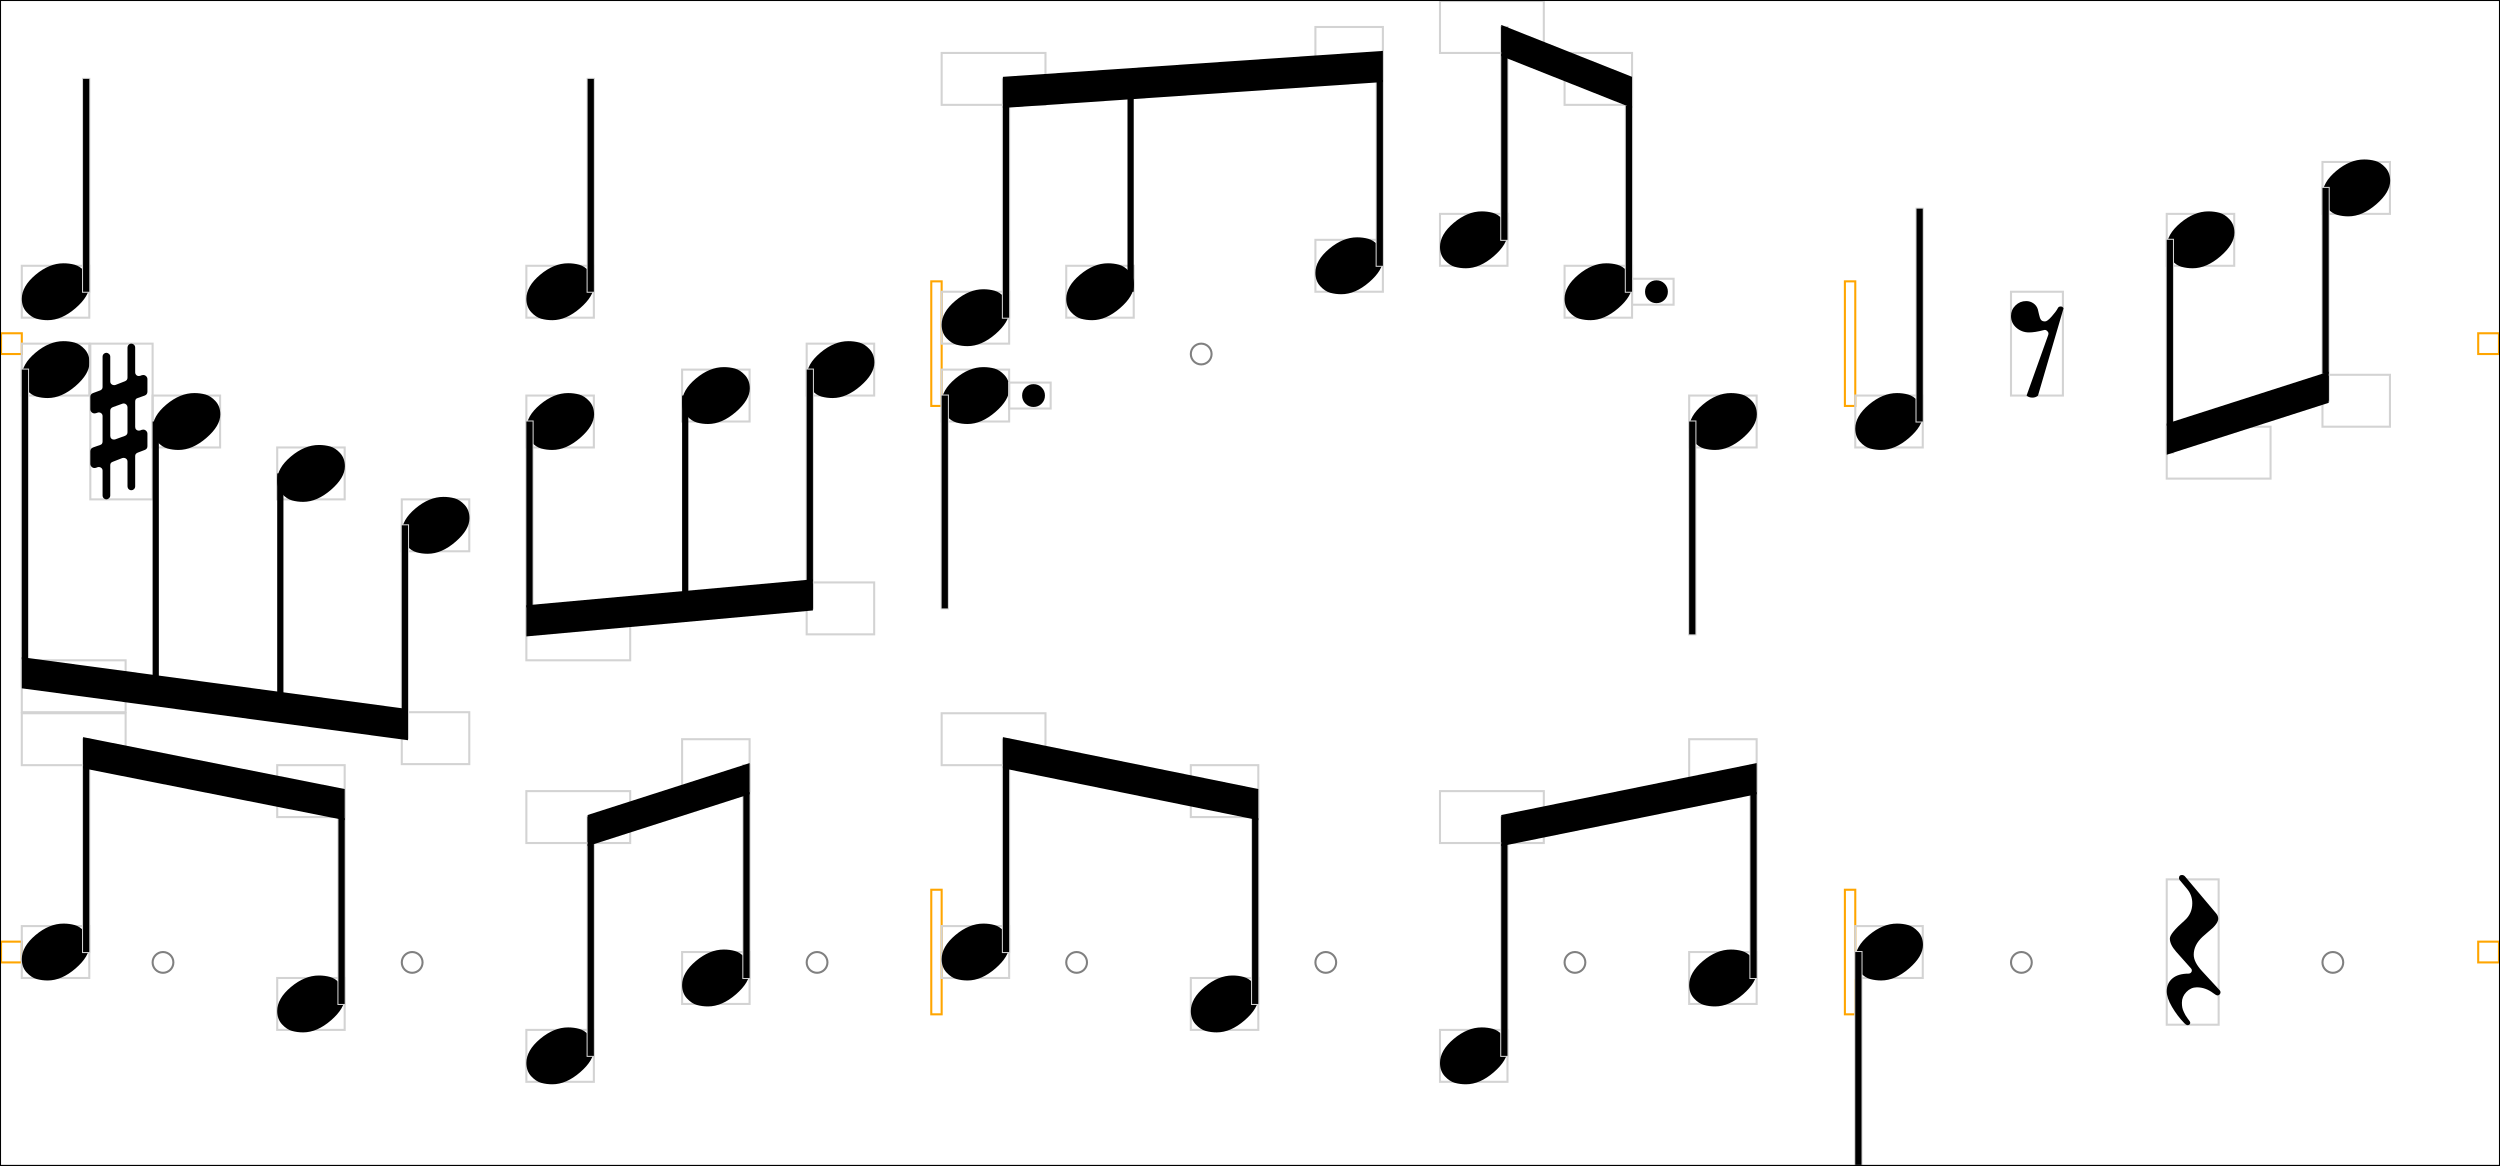
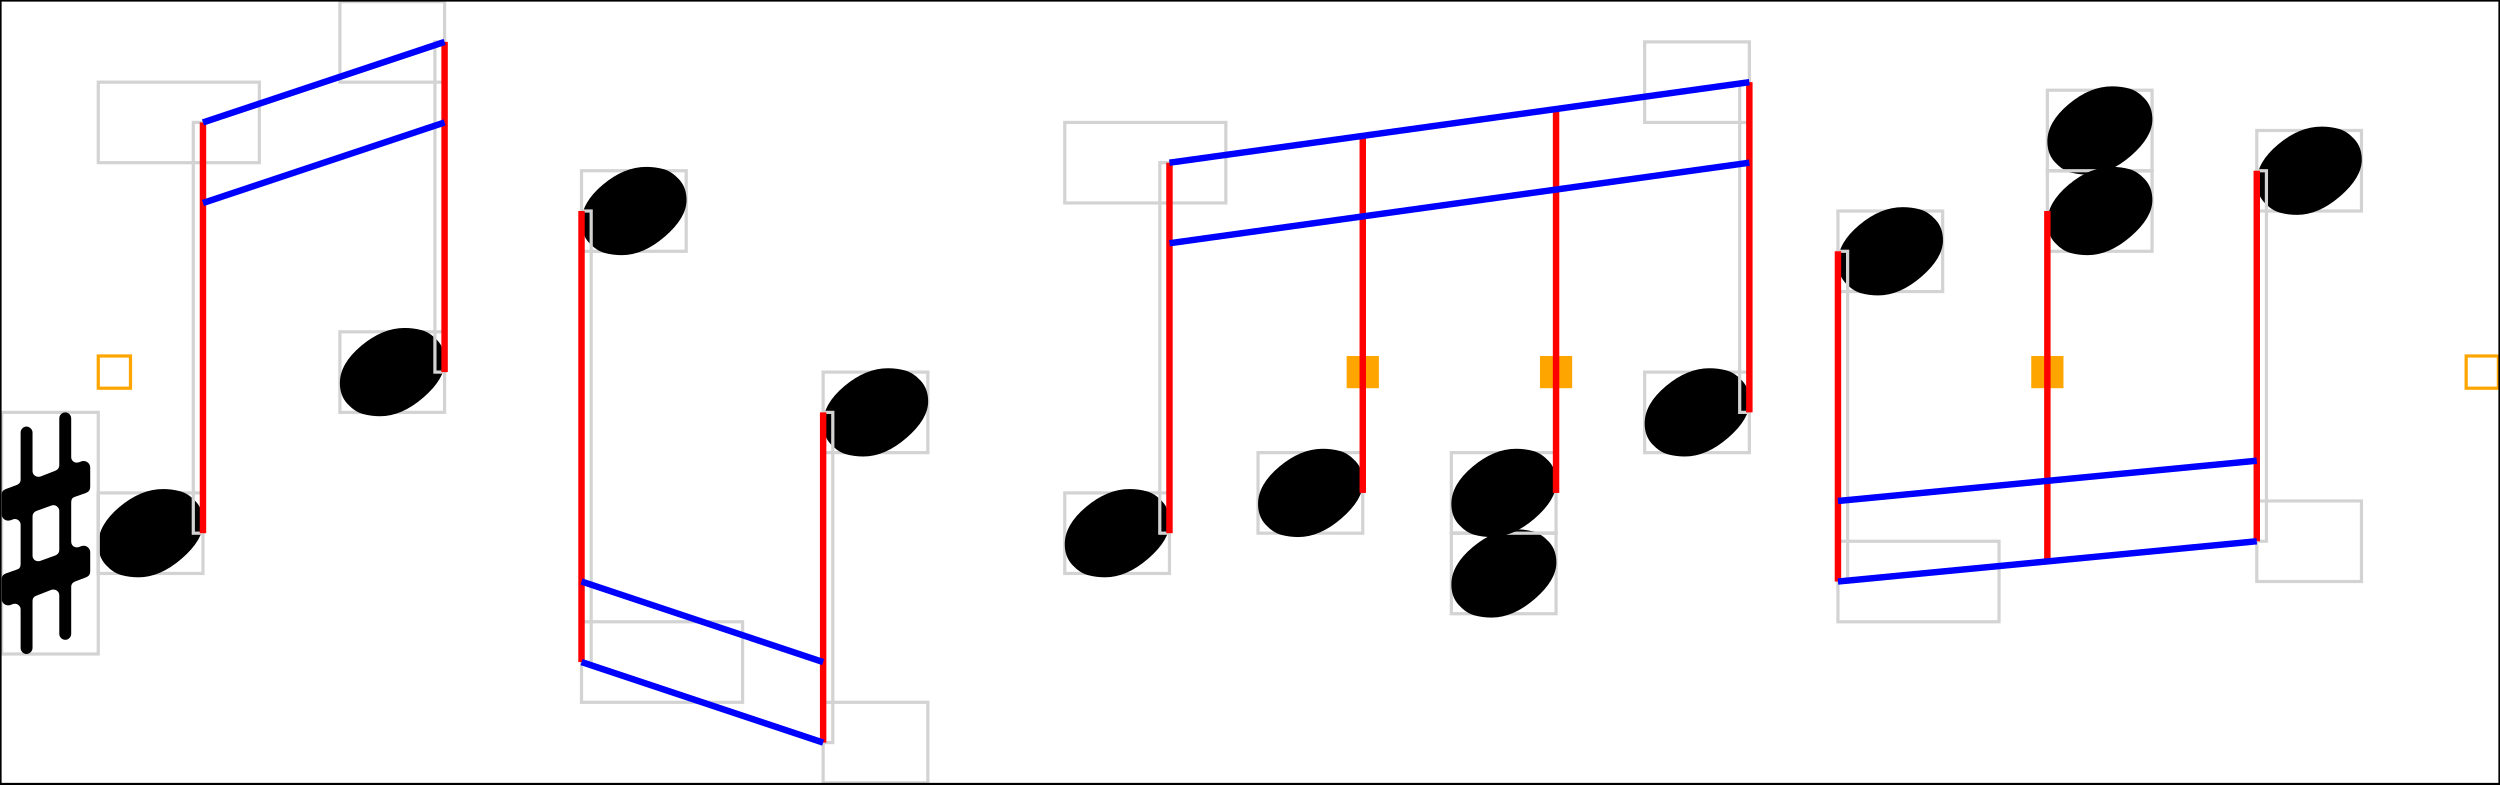
- <svg xmlns="http://www.w3.org/2000/svg" viewBox="0 0 1204 561.5">
-   <rect x="0.5" y="160.5" width="10" height="10" stroke="orange" stroke-width="1" fill="none" />
-   <rect x="0.5" y="453.5" width="10" height="10" stroke="orange" stroke-width="1" fill="none" />
-   <rect x="10.5" y="128" width="32.5" height="25" stroke="lightgray" stroke-width="1" fill="none" />
-   <path d="M 10.5 143.9 Q 10.5 137.9 17.1 132.35 Q 23.7 126.8 30.6 126.8 Q 33.4 126.8 35.95 127.5 Q 38.5 128.2 40.8 130.7 Q 43.1 133.2 43.1 137.1 Q 43.1 142.6 36.4 148.4 Q 29.7 154.2 23 154.2 Q 20.2 154.2 17.65 153.5 Q 15.1 152.8 12.8 150.3 Q 10.5 147.8 10.5 143.9 Z " fill="black" />
-   <rect x="10.5" y="165.5" width="32.5" height="25" stroke="lightgray" stroke-width="1" fill="none" />
-   <path d="M 10.5 181.4 Q 10.5 175.4 17.1 169.85 Q 23.7 164.3 30.6 164.3 Q 33.4 164.3 35.95 165 Q 38.5 165.7 40.8 168.2 Q 43.1 170.7 43.1 174.6 Q 43.1 180.1 36.4 185.9 Q 29.7 191.7 23 191.7 Q 20.2 191.7 17.65 191 Q 15.1 190.3 12.8 187.8 Q 10.5 185.3 10.5 181.4 Z " fill="black" />
-   <rect x="40" y="38" width="3" height="102.5" stroke="lightgray" stroke-width="1" fill="none" />
-   <rect x="40" y="38" width="3" height="102.5" fill="black" />
-   <rect x="10.5" y="178" width="3" height="152.5" stroke="lightgray" stroke-width="1" fill="none" />
-   <rect x="10.5" y="178" width="3" height="152.5" fill="black" />
-   <rect x="10.5" y="318" width="50" height="25" stroke="lightgray" stroke-width="1" fill="none" />
-   <rect x="10.5" y="446" width="32.5" height="25" stroke="lightgray" stroke-width="1" fill="none" />
-   <path d="M 10.5 461.9 Q 10.5 455.9 17.1 450.35 Q 23.7 444.8 30.6 444.8 Q 33.4 444.8 35.95 445.5 Q 38.5 446.2 40.8 448.7 Q 43.1 451.2 43.1 455.1 Q 43.1 460.6 36.4 466.4 Q 29.7 472.2 23 472.2 Q 20.2 472.2 17.65 471.5 Q 15.1 470.8 12.8 468.3 Q 10.5 465.8 10.5 461.9 Z " fill="black" />
-   <rect x="40" y="356" width="3" height="102.5" stroke="lightgray" stroke-width="1" fill="none" />
-   <rect x="40" y="356" width="3" height="102.5" fill="black" />
-   <rect x="10.5" y="343.5" width="50" height="25" stroke="lightgray" stroke-width="1" fill="none" />
-   <rect x="73.5" y="190.5" width="32.5" height="25" stroke="lightgray" stroke-width="1" fill="none" />
-   <path d="M 73.5 206.4 Q 73.5 200.4 80.1 194.85 Q 86.7 189.3 93.6 189.3 Q 96.4 189.3 98.95 190 Q 101.5 190.7 103.8 193.2 Q 106.1 195.7 106.1 199.6 Q 106.1 205.1 99.4 210.9 Q 92.7 216.7 86 216.7 Q 83.2 216.7 80.65 216 Q 78.1 215.3 75.8 212.8 Q 73.5 210.3 73.5 206.4 Z " fill="black" />
-   <rect x="43.5" y="165.5" width="30" height="75" stroke="lightgray" stroke-width="1" fill="none" />
-   <path d="M 65.1 193.4 L 65.1 205.6 Q 65.1 206.4 65.6 206.9 Q 66.1 207.4 66.9 207.4 Q 67.2 207.4 67.5 207.3 L 68.3 207 Q 68.6 206.9 69 206.9 Q 69.8 206.9 70.4 207.5 Q 71 208.1 71 208.9 L 71 214.9 Q 71 216.2 69.7 216.7 L 66.3 218 Q 65.1 218.5 65.1 219.6 L 65.1 234.2 Q 65.1 235 64.55 235.55 Q 64 236.1 63.3 236.1 Q 62.5 236.1 61.95 235.55 Q 61.4 235 61.4 234.2 L 61.4 222.3 Q 61.4 221.5 60.85 221 Q 60.3 220.5 59.6 220.5 Q 59.2 220.5 58.9 220.6 L 54.3 222.4 Q 53.1 222.8 53.1 224 L 53.1 238.6 Q 53.1 239.4 52.5 239.95 Q 51.9 240.5 51.2 240.5 Q 50.5 240.5 49.95 239.95 Q 49.4 239.4 49.4 238.6 L 49.4 226.7 Q 49.4 225.9 48.85 225.4 Q 48.3 224.9 47.6 224.9 Q 47.3 224.9 47 225 L 46.2 225.3 Q 46 225.4 45.5 225.4 Q 44.7 225.4 44.1 224.8 Q 43.5 224.2 43.5 223.4 L 43.5 217.4 Q 43.5 216 44.8 215.5 L 48.2 214.3 Q 49.4 214 49.4 212.6 L 49.4 200.4 Q 49.4 199.6 48.85 199.1 Q 48.3 198.6 47.6 198.6 Q 47.3 198.6 47.1 198.7 L 46.2 199 Q 46 199.1 45.5 199.1 Q 44.7 199.1 44.1 198.5 Q 43.5 197.9 43.5 197.1 L 43.5 191.1 Q 43.5 189.8 44.8 189.3 L 48.3 188 Q 49.4 187.5 49.4 186.4 L 49.4 171.8 Q 49.4 171 49.95 170.45 Q 50.5 169.9 51.2 169.9 Q 51.9 169.9 52.5 170.45 Q 53.1 171 53.1 171.8 L 53.1 183.7 Q 53.1 184.5 53.65 185 Q 54.2 185.5 55 185.5 Q 55.3 185.5 55.6 185.4 L 60.2 183.6 Q 61.4 183.1 61.4 181.9 L 61.4 167.4 Q 61.4 166.6 61.95 166.05 Q 62.5 165.5 63.3 165.5 Q 64 165.5 64.55 166.05 Q 65.1 166.6 65.1 167.4 L 65.1 179.4 Q 65.1 180.1 65.6 180.6 Q 66.1 181.1 66.8 181.1 Q 67.1 181.1 67.5 181 L 68.3 180.7 Q 68.5 180.6 69 180.6 Q 69.8 180.6 70.4 181.2 Q 71 181.8 71 182.6 L 71 188.6 Q 71 190 69.7 190.5 L 66.3 191.7 Q 65.1 192 65.1 193.4 Z M 61.4 208.2 L 61.4 196.1 Q 61.4 195.4 60.85 194.85 Q 60.3 194.3 59.6 194.3 Q 59.3 194.3 59 194.4 L 54.3 196.1 Q 53.1 196.6 53.1 197.8 L 53.1 209.9 Q 53.1 210.7 53.6 211.2 Q 54.1 211.7 54.9 211.7 Q 55.2 211.7 55.5 211.6 L 60.2 209.9 Q 61.4 209.4 61.4 208.2 Z " fill="black" />
-   <ellipse cx="78.5" cy="463.5" rx="5" ry="5" stroke="gray" stroke-width="1" fill="none" />
-   <rect x="133.5" y="215.5" width="32.5" height="25" stroke="lightgray" stroke-width="1" fill="none" />
-   <path d="M 133.5 231.4 Q 133.5 225.4 140.1 219.85 Q 146.7 214.3 153.6 214.3 Q 156.4 214.3 158.95 215 Q 161.5 215.7 163.8 218.2 Q 166.1 220.7 166.1 224.6 Q 166.1 230.1 159.4 235.9 Q 152.7 241.7 146 241.7 Q 143.2 241.7 140.65 241 Q 138.1 240.3 135.8 237.8 Q 133.5 235.3 133.5 231.4 Z " fill="black" />
-   <rect x="133.5" y="471" width="32.5" height="25" stroke="lightgray" stroke-width="1" fill="none" />
-   <path d="M 133.5 486.9 Q 133.5 480.9 140.1 475.35 Q 146.7 469.8 153.6 469.8 Q 156.4 469.8 158.95 470.5 Q 161.5 471.2 163.8 473.7 Q 166.1 476.2 166.1 480.1 Q 166.1 485.6 159.4 491.4 Q 152.7 497.2 146 497.2 Q 143.2 497.2 140.65 496.5 Q 138.1 495.8 135.8 493.3 Q 133.5 490.8 133.5 486.9 Z " fill="black" />
-   <rect x="163" y="381" width="3" height="102.5" stroke="lightgray" stroke-width="1" fill="none" />
-   <rect x="163" y="381" width="3" height="102.5" fill="black" />
-   <rect x="133.5" y="368.5" width="32.5" height="25" stroke="lightgray" stroke-width="1" fill="none" />
-   <rect x="193.5" y="240.5" width="32.5" height="25" stroke="lightgray" stroke-width="1" fill="none" />
-   <path d="M 193.5 256.4 Q 193.5 250.4 200.1 244.85 Q 206.7 239.3 213.6 239.3 Q 216.4 239.3 218.95 240 Q 221.5 240.7 223.8 243.2 Q 226.1 245.7 226.1 249.6 Q 226.1 255.1 219.4 260.9 Q 212.7 266.7 206 266.7 Q 203.2 266.7 200.65 266 Q 198.1 265.3 195.8 262.8 Q 193.5 260.3 193.5 256.4 Z " fill="black" />
-   <rect x="193.5" y="253" width="3" height="102.5" stroke="lightgray" stroke-width="1" fill="none" />
-   <rect x="193.5" y="253" width="3" height="102.5" fill="black" />
-   <rect x="193.5" y="343" width="32.5" height="25" stroke="lightgray" stroke-width="1" fill="none" />
-   <ellipse cx="198.5" cy="463.5" rx="5" ry="5" stroke="gray" stroke-width="1" fill="none" />
-   <rect x="253.5" y="128" width="32.5" height="25" stroke="lightgray" stroke-width="1" fill="none" />
-   <path d="M 253.5 143.9 Q 253.5 137.9 260.1 132.35 Q 266.7 126.8 273.6 126.8 Q 276.4 126.8 278.95 127.5 Q 281.5 128.2 283.8 130.7 Q 286.1 133.2 286.1 137.1 Q 286.1 142.6 279.4 148.4 Q 272.7 154.2 266 154.2 Q 263.2 154.2 260.65 153.5 Q 258.1 152.8 255.8 150.3 Q 253.5 147.8 253.5 143.9 Z " fill="black" />
-   <rect x="253.5" y="190.5" width="32.5" height="25" stroke="lightgray" stroke-width="1" fill="none" />
-   <path d="M 253.5 206.4 Q 253.5 200.4 260.1 194.85 Q 266.7 189.3 273.6 189.3 Q 276.4 189.3 278.95 190 Q 281.5 190.7 283.8 193.2 Q 286.1 195.7 286.1 199.6 Q 286.1 205.1 279.4 210.9 Q 272.7 216.7 266 216.7 Q 263.2 216.7 260.65 216 Q 258.1 215.3 255.8 212.8 Q 253.5 210.3 253.5 206.4 Z " fill="black" />
-   <rect x="283" y="38" width="3" height="102.5" stroke="lightgray" stroke-width="1" fill="none" />
-   <rect x="283" y="38" width="3" height="102.5" fill="black" />
-   <rect x="253.5" y="203" width="3" height="102.5" stroke="lightgray" stroke-width="1" fill="none" />
-   <rect x="253.5" y="203" width="3" height="102.5" fill="black" />
-   <rect x="253.5" y="293" width="50" height="25" stroke="lightgray" stroke-width="1" fill="none" />
-   <rect x="253.5" y="496" width="32.5" height="25" stroke="lightgray" stroke-width="1" fill="none" />
-   <path d="M 253.5 511.9 Q 253.5 505.9 260.1 500.35 Q 266.7 494.8 273.6 494.8 Q 276.4 494.8 278.95 495.5 Q 281.5 496.2 283.8 498.7 Q 286.1 501.2 286.1 505.1 Q 286.1 510.6 279.4 516.4 Q 272.7 522.2 266 522.2 Q 263.2 522.2 260.65 521.5 Q 258.1 520.8 255.8 518.3 Q 253.5 515.8 253.5 511.9 Z " fill="black" />
-   <rect x="283" y="393.5" width="3" height="115" stroke="lightgray" stroke-width="1" fill="none" />
-   <rect x="283" y="393.5" width="3" height="115" fill="black" />
-   <rect x="253.5" y="381" width="50" height="25" stroke="lightgray" stroke-width="1" fill="none" />
-   <rect x="328.5" y="178" width="32.5" height="25" stroke="lightgray" stroke-width="1" fill="none" />
-   <path d="M 328.5 193.9 Q 328.5 187.9 335.1 182.35 Q 341.7 176.8 348.6 176.8 Q 351.4 176.8 353.95 177.5 Q 356.5 178.2 358.8 180.7 Q 361.1 183.2 361.1 187.1 Q 361.1 192.6 354.4 198.4 Q 347.7 204.2 341 204.2 Q 338.2 204.2 335.65 203.5 Q 333.1 202.8 330.8 200.3 Q 328.5 197.8 328.5 193.9 Z " fill="black" />
-   <rect x="328.5" y="458.5" width="32.5" height="25" stroke="lightgray" stroke-width="1" fill="none" />
-   <path d="M 328.5 474.4 Q 328.5 468.4 335.1 462.85 Q 341.7 457.3 348.6 457.3 Q 351.4 457.3 353.95 458 Q 356.5 458.7 358.8 461.2 Q 361.1 463.7 361.1 467.6 Q 361.1 473.1 354.4 478.9 Q 347.7 484.7 341 484.7 Q 338.2 484.7 335.65 484 Q 333.1 483.3 330.8 480.8 Q 328.5 478.3 328.5 474.4 Z " fill="black" />
-   <rect x="358" y="368.5" width="3" height="102.5" stroke="lightgray" stroke-width="1" fill="none" />
-   <rect x="358" y="368.5" width="3" height="102.5" fill="black" />
-   <rect x="328.5" y="356" width="32.5" height="25" stroke="lightgray" stroke-width="1" fill="none" />
-   <rect x="388.5" y="165.5" width="32.5" height="25" stroke="lightgray" stroke-width="1" fill="none" />
-   <path d="M 388.5 181.4 Q 388.5 175.4 395.1 169.85 Q 401.7 164.3 408.6 164.3 Q 411.4 164.3 413.95 165 Q 416.5 165.7 418.8 168.2 Q 421.1 170.7 421.1 174.6 Q 421.1 180.1 414.4 185.9 Q 407.7 191.7 401 191.7 Q 398.2 191.7 395.65 191 Q 393.1 190.3 390.8 187.8 Q 388.5 185.3 388.5 181.4 Z " fill="black" />
-   <rect x="388.5" y="178" width="3" height="115" stroke="lightgray" stroke-width="1" fill="none" />
-   <rect x="388.5" y="178" width="3" height="115" fill="black" />
-   <rect x="388.5" y="280.5" width="32.5" height="25" stroke="lightgray" stroke-width="1" fill="none" />
-   <ellipse cx="393.5" cy="463.5" rx="5" ry="5" stroke="gray" stroke-width="1" fill="none" />
-   <rect x="448.5" y="135.5" width="5" height="60" stroke="orange" stroke-width="1" fill="none" />
-   <rect x="448.5" y="428.5" width="5" height="60" stroke="orange" stroke-width="1" fill="none" />
-   <rect x="453.5" y="140.5" width="32.5" height="25" stroke="lightgray" stroke-width="1" fill="none" />
-   <path d="M 453.5 156.4 Q 453.5 150.4 460.1 144.85 Q 466.7 139.3 473.6 139.3 Q 476.4 139.3 478.95 140 Q 481.5 140.7 483.8 143.2 Q 486.1 145.7 486.1 149.6 Q 486.1 155.1 479.4 160.9 Q 472.7 166.7 466 166.7 Q 463.2 166.7 460.65 166 Q 458.1 165.3 455.8 162.8 Q 453.5 160.3 453.5 156.4 Z " fill="black" />
-   <rect x="453.5" y="178" width="32.5" height="25" stroke="lightgray" stroke-width="1" fill="none" />
-   <path d="M 453.5 193.9 Q 453.5 187.9 460.1 182.35 Q 466.7 176.8 473.6 176.8 Q 476.4 176.8 478.95 177.5 Q 481.5 178.2 483.8 180.7 Q 486.1 183.2 486.1 187.1 Q 486.1 192.6 479.4 198.4 Q 472.7 204.2 466 204.2 Q 463.2 204.2 460.65 203.5 Q 458.1 202.8 455.8 200.3 Q 453.5 197.8 453.5 193.9 Z " fill="black" />
-   <rect x="486" y="184.25" width="20" height="12.5" stroke="lightgray" stroke-width="1" fill="none" />
-   <path d="M 492.25 190.5 Q 492.25 188.2 493.85 186.6 Q 495.45 185 497.75 185 Q 500.05 185 501.65 186.6 Q 503.25 188.2 503.25 190.5 Q 503.25 192.8 501.65 194.4 Q 500.05 196 497.75 196 Q 495.45 196 493.85 194.4 Q 492.25 192.8 492.25 190.5 Z " fill="black" />
-   <rect x="483" y="38" width="3" height="115" stroke="lightgray" stroke-width="1" fill="none" />
-   <rect x="483" y="38" width="3" height="115" fill="black" />
-   <rect x="453.5" y="25.5" width="50" height="25" stroke="lightgray" stroke-width="1" fill="none" />
-   <rect x="453.5" y="190.5" width="3" height="102.5" stroke="lightgray" stroke-width="1" fill="none" />
-   <rect x="453.5" y="190.5" width="3" height="102.5" fill="black" />
-   <rect x="453.5" y="446" width="32.5" height="25" stroke="lightgray" stroke-width="1" fill="none" />
-   <path d="M 453.5 461.9 Q 453.5 455.9 460.1 450.35 Q 466.7 444.8 473.6 444.8 Q 476.4 444.8 478.95 445.5 Q 481.5 446.2 483.8 448.7 Q 486.1 451.2 486.1 455.1 Q 486.1 460.6 479.4 466.4 Q 472.7 472.2 466 472.2 Q 463.2 472.2 460.65 471.5 Q 458.1 470.8 455.8 468.3 Q 453.5 465.8 453.5 461.9 Z " fill="black" />
-   <rect x="483" y="356" width="3" height="102.5" stroke="lightgray" stroke-width="1" fill="none" />
-   <rect x="483" y="356" width="3" height="102.5" fill="black" />
-   <rect x="453.5" y="343.5" width="50" height="25" stroke="lightgray" stroke-width="1" fill="none" />
-   <rect x="513.5" y="128" width="32.5" height="25" stroke="lightgray" stroke-width="1" fill="none" />
-   <path d="M 513.5 143.9 Q 513.5 137.9 520.1 132.35 Q 526.7 126.8 533.6 126.8 Q 536.4 126.8 538.95 127.5 Q 541.5 128.2 543.8 130.7 Q 546.1 133.2 546.1 137.1 Q 546.1 142.6 539.4 148.4 Q 532.7 154.2 526 154.2 Q 523.2 154.2 520.65 153.5 Q 518.1 152.8 515.8 150.3 Q 513.5 147.8 513.5 143.9 Z " fill="black" />
-   <ellipse cx="518.5" cy="463.5" rx="5" ry="5" stroke="gray" stroke-width="1" fill="none" />
-   <ellipse cx="578.5" cy="170.5" rx="5" ry="5" stroke="gray" stroke-width="1" fill="none" />
-   <rect x="573.5" y="471" width="32.5" height="25" stroke="lightgray" stroke-width="1" fill="none" />
-   <path d="M 573.5 486.9 Q 573.5 480.9 580.1 475.35 Q 586.7 469.8 593.6 469.8 Q 596.4 469.8 598.95 470.5 Q 601.5 471.2 603.8 473.7 Q 606.1 476.2 606.1 480.1 Q 606.1 485.6 599.4 491.4 Q 592.7 497.2 586 497.2 Q 583.2 497.2 580.65 496.5 Q 578.1 495.8 575.8 493.3 Q 573.5 490.8 573.5 486.9 Z " fill="black" />
-   <rect x="603" y="381" width="3" height="102.5" stroke="lightgray" stroke-width="1" fill="none" />
-   <rect x="603" y="381" width="3" height="102.5" fill="black" />
-   <rect x="573.5" y="368.5" width="32.5" height="25" stroke="lightgray" stroke-width="1" fill="none" />
-   <rect x="633.5" y="115.5" width="32.5" height="25" stroke="lightgray" stroke-width="1" fill="none" />
-   <path d="M 633.5 131.4 Q 633.5 125.4 640.1 119.85 Q 646.7 114.3 653.6 114.3 Q 656.4 114.3 658.95 115 Q 661.5 115.7 663.8 118.2 Q 666.1 120.7 666.1 124.6 Q 666.1 130.1 659.4 135.9 Q 652.7 141.7 646 141.7 Q 643.2 141.7 640.65 141 Q 638.1 140.3 635.8 137.8 Q 633.5 135.3 633.5 131.4 Z " fill="black" />
-   <rect x="663" y="25.5" width="3" height="102.5" stroke="lightgray" stroke-width="1" fill="none" />
-   <rect x="663" y="25.5" width="3" height="102.5" fill="black" />
-   <rect x="633.5" y="13" width="32.5" height="25" stroke="lightgray" stroke-width="1" fill="none" />
-   <ellipse cx="638.5" cy="463.5" rx="5" ry="5" stroke="gray" stroke-width="1" fill="none" />
-   <rect x="693.5" y="103" width="32.5" height="25" stroke="lightgray" stroke-width="1" fill="none" />
-   <path d="M 693.5 118.9 Q 693.5 112.9 700.1 107.35 Q 706.7 101.8 713.6 101.8 Q 716.4 101.8 718.95 102.5 Q 721.5 103.2 723.8 105.7 Q 726.1 108.2 726.1 112.1 Q 726.1 117.6 719.4 123.4 Q 712.7 129.2 706 129.2 Q 703.2 129.2 700.65 128.5 Q 698.1 127.8 695.8 125.3 Q 693.5 122.8 693.5 118.9 Z " fill="black" />
-   <rect x="723" y="13" width="3" height="102.5" stroke="lightgray" stroke-width="1" fill="none" />
-   <rect x="723" y="13" width="3" height="102.5" fill="black" />
-   <rect x="693.5" y="0.5" width="50" height="25" stroke="lightgray" stroke-width="1" fill="none" />
-   <rect x="693.5" y="496" width="32.5" height="25" stroke="lightgray" stroke-width="1" fill="none" />
-   <path d="M 693.5 511.9 Q 693.5 505.9 700.1 500.35 Q 706.7 494.8 713.6 494.8 Q 716.4 494.8 718.95 495.5 Q 721.5 496.2 723.8 498.7 Q 726.1 501.2 726.1 505.1 Q 726.1 510.6 719.4 516.4 Q 712.7 522.2 706 522.2 Q 703.2 522.2 700.65 521.5 Q 698.1 520.8 695.8 518.3 Q 693.5 515.8 693.5 511.9 Z " fill="black" />
-   <rect x="723" y="393.5" width="3" height="115" stroke="lightgray" stroke-width="1" fill="none" />
-   <rect x="723" y="393.5" width="3" height="115" fill="black" />
-   <rect x="693.5" y="381" width="50" height="25" stroke="lightgray" stroke-width="1" fill="none" />
-   <rect x="753.5" y="128" width="32.5" height="25" stroke="lightgray" stroke-width="1" fill="none" />
-   <path d="M 753.5 143.9 Q 753.5 137.9 760.1 132.35 Q 766.7 126.8 773.6 126.8 Q 776.4 126.8 778.95 127.5 Q 781.5 128.2 783.8 130.7 Q 786.1 133.2 786.1 137.1 Q 786.1 142.6 779.4 148.4 Q 772.7 154.2 766 154.2 Q 763.2 154.2 760.65 153.5 Q 758.1 152.8 755.8 150.3 Q 753.5 147.8 753.5 143.9 Z " fill="black" />
-   <rect x="786" y="134.25" width="20" height="12.5" stroke="lightgray" stroke-width="1" fill="none" />
-   <path d="M 792.25 140.5 Q 792.25 138.2 793.85 136.6 Q 795.45 135 797.75 135 Q 800.05 135 801.65 136.6 Q 803.25 138.2 803.25 140.5 Q 803.25 142.8 801.65 144.4 Q 800.05 146 797.75 146 Q 795.45 146 793.85 144.4 Q 792.25 142.8 792.25 140.5 Z " fill="black" />
-   <rect x="783" y="38" width="3" height="102.5" stroke="lightgray" stroke-width="1" fill="none" />
-   <rect x="783" y="38" width="3" height="102.5" fill="black" />
-   <rect x="753.5" y="25.5" width="32.5" height="25" stroke="lightgray" stroke-width="1" fill="none" />
-   <ellipse cx="758.5" cy="463.5" rx="5" ry="5" stroke="gray" stroke-width="1" fill="none" />
-   <rect x="813.5" y="190.5" width="32.5" height="25" stroke="lightgray" stroke-width="1" fill="none" />
-   <path d="M 813.5 206.4 Q 813.5 200.4 820.1 194.85 Q 826.7 189.3 833.6 189.3 Q 836.4 189.3 838.95 190 Q 841.5 190.7 843.8 193.2 Q 846.1 195.7 846.1 199.6 Q 846.1 205.1 839.4 210.9 Q 832.7 216.7 826 216.7 Q 823.2 216.7 820.65 216 Q 818.1 215.3 815.8 212.8 Q 813.5 210.3 813.5 206.4 Z " fill="black" />
-   <rect x="813.5" y="203" width="3" height="102.5" stroke="lightgray" stroke-width="1" fill="none" />
-   <rect x="813.5" y="203" width="3" height="102.5" fill="black" />
-   <rect x="813.5" y="458.5" width="32.5" height="25" stroke="lightgray" stroke-width="1" fill="none" />
-   <path d="M 813.5 474.4 Q 813.5 468.4 820.1 462.85 Q 826.7 457.3 833.6 457.3 Q 836.4 457.3 838.95 458 Q 841.5 458.7 843.8 461.2 Q 846.1 463.7 846.1 467.6 Q 846.1 473.1 839.4 478.9 Q 832.7 484.7 826 484.7 Q 823.2 484.7 820.65 484 Q 818.1 483.3 815.8 480.8 Q 813.5 478.3 813.5 474.4 Z " fill="black" />
-   <rect x="843" y="368.5" width="3" height="102.5" stroke="lightgray" stroke-width="1" fill="none" />
-   <rect x="843" y="368.5" width="3" height="102.5" fill="black" />
-   <rect x="813.5" y="356" width="32.5" height="25" stroke="lightgray" stroke-width="1" fill="none" />
-   <rect x="888.5" y="135.5" width="5" height="60" stroke="orange" stroke-width="1" fill="none" />
-   <rect x="888.5" y="428.5" width="5" height="60" stroke="orange" stroke-width="1" fill="none" />
-   <rect x="893.5" y="190.5" width="32.5" height="25" stroke="lightgray" stroke-width="1" fill="none" />
-   <path d="M 893.5 206.4 Q 893.5 200.4 900.1 194.85 Q 906.7 189.3 913.6 189.3 Q 916.4 189.3 918.95 190 Q 921.5 190.7 923.8 193.2 Q 926.1 195.7 926.1 199.6 Q 926.1 205.1 919.4 210.9 Q 912.7 216.7 906 216.7 Q 903.2 216.7 900.65 216 Q 898.1 215.3 895.8 212.8 Q 893.5 210.3 893.5 206.4 Z " fill="black" />
-   <rect x="923" y="100.5" width="3" height="102.5" stroke="lightgray" stroke-width="1" fill="none" />
-   <rect x="923" y="100.5" width="3" height="102.5" fill="black" />
-   <rect x="893.5" y="446" width="32.5" height="25" stroke="lightgray" stroke-width="1" fill="none" />
-   <path d="M 893.5 461.9 Q 893.5 455.9 900.1 450.35 Q 906.7 444.8 913.6 444.8 Q 916.4 444.8 918.95 445.5 Q 921.5 446.2 923.8 448.7 Q 926.1 451.2 926.1 455.1 Q 926.1 460.6 919.4 466.4 Q 912.7 472.2 906 472.2 Q 903.2 472.2 900.65 471.5 Q 898.1 470.8 895.8 468.3 Q 893.5 465.8 893.5 461.9 Z " fill="black" />
-   <rect x="893.5" y="458.5" width="3" height="102.5" stroke="lightgray" stroke-width="1" fill="none" />
-   <rect x="893.5" y="458.5" width="3" height="102.5" fill="black" />
-   <rect x="968.5" y="140.5" width="25" height="50" stroke="lightgray" stroke-width="1" fill="none" />
-   <path d="M 984.2 159 Q 980 160.1 977.2 160.1 Q 973.7 160.1 971.1 157.85 Q 968.5 155.6 968.5 152.2 Q 968.5 149.2 970.65 147.1 Q 972.8 145 975.8 145 Q 977.7 145 979.25 146.05 Q 980.8 147.1 981.4 148.9 Q 981.6 149.5 982 151.45 Q 982.4 153.4 983 154.1 Q 983.6 154.8 984.9 154.8 Q 986 154.8 988.15 152.35 Q 990.3 149.9 991 148.5 Q 991.4 147.6 992.4 147.6 Q 993.4 147.6 993.8 148.5 L 981.5 190.5 Q 980.4 191.5 978.8 191.5 Q 977.1 191.5 976 190.5 L 986.4 161.4 Q 986.8 160.3 986.1 159.6 Q 985.3 158.6 984.2 159 Z " fill="black" />
-   <ellipse cx="973.5" cy="463.5" rx="5" ry="5" stroke="gray" stroke-width="1" fill="none" />
-   <rect x="1043.5" y="103" width="32.5" height="25" stroke="lightgray" stroke-width="1" fill="none" />
-   <path d="M 1043.5 118.9 Q 1043.5 112.9 1050.1 107.35 Q 1056.7 101.8 1063.6 101.8 Q 1066.4 101.8 1068.95 102.5 Q 1071.5 103.2 1073.8 105.7 Q 1076.1 108.2 1076.1 112.1 Q 1076.1 117.6 1069.4 123.4 Q 1062.7 129.2 1056 129.2 Q 1053.2 129.2 1050.65 128.5 Q 1048.1 127.8 1045.8 125.3 Q 1043.5 122.8 1043.5 118.9 Z " fill="black" />
-   <rect x="1043.5" y="115.5" width="3" height="102.5" stroke="lightgray" stroke-width="1" fill="none" />
-   <rect x="1043.5" y="115.5" width="3" height="102.5" fill="black" />
-   <rect x="1043.5" y="205.5" width="50" height="25" stroke="lightgray" stroke-width="1" fill="none" />
-   <rect x="1043.5" y="423.5" width="25" height="70" stroke="lightgray" stroke-width="1" fill="none" />
-   <path d="M 1054 468.9 Q 1054.7 468.9 1055.15 468.45 Q 1055.6 468 1055.6 467.4 Q 1055.6 466.8 1055.2 466.4 L 1048 458.3 Q 1045 454.9 1045 452 Q 1045 449.5 1052.1 443.3 Q 1055.8 440 1055.8 435 Q 1055.8 431.1 1053.3 428.1 L 1049.8 423.9 Q 1049.4 423.4 1049.4 422.9 Q 1049.4 421.4 1050.8 421.4 Q 1051.7 421.4 1052.3 422.1 L 1067.3 439.9 Q 1068.3 441.1 1068.3 442.4 Q 1068.3 443.5 1067.5 444.7 Q 1066.7 445.9 1065.8 446.75 Q 1064.9 447.6 1063.15 449.05 Q 1061.4 450.5 1060.7 451.2 Q 1056.5 455.1 1056.5 459.8 Q 1056.5 463.4 1060.6 467.8 L 1069 476.9 Q 1069.4 477.3 1069.4 477.9 Q 1069.4 478.5 1068.95 478.95 Q 1068.5 479.4 1068 479.4 Q 1067.3 479.4 1065.9 478.3 Q 1062.2 475.5 1058 475.5 Q 1055.1 475.5 1052.95 477.75 Q 1050.8 480 1050.8 482.9 Q 1050.8 484.2 1051 485.25 Q 1051.2 486.3 1051.75 487.4 Q 1052.3 488.5 1052.5 488.9 Q 1052.7 489.3 1053.6 490.55 Q 1054.5 491.8 1054.6 491.9 Q 1054.9 492.3 1054.8 492.8 Q 1054.7 493.3 1054.25 493.55 Q 1053.8 493.8 1053.3 493.7 Q 1052.8 493.6 1052 492.8 Q 1048.6 489.3 1046.05 484.95 Q 1043.5 480.6 1043.5 477.4 Q 1043.5 473.5 1046.25 471.2 Q 1049 468.9 1054 468.9 Z " fill="black" />
-   <rect x="1118.5" y="78" width="32.5" height="25" stroke="lightgray" stroke-width="1" fill="none" />
-   <path d="M 1118.5 93.9 Q 1118.5 87.9 1125.1 82.35 Q 1131.7 76.8 1138.6 76.8 Q 1141.4 76.8 1143.95 77.5 Q 1146.5 78.2 1148.8 80.7 Q 1151.1 83.2 1151.1 87.1 Q 1151.1 92.6 1144.4 98.4 Q 1137.7 104.2 1131 104.2 Q 1128.2 104.2 1125.65 103.5 Q 1123.1 102.8 1120.8 100.3 Q 1118.5 97.8 1118.5 93.9 Z " fill="black" />
-   <rect x="1118.5" y="90.5" width="3" height="102.5" stroke="lightgray" stroke-width="1" fill="none" />
-   <rect x="1118.5" y="90.5" width="3" height="102.5" fill="black" />
-   <rect x="1118.5" y="180.5" width="32.5" height="25" stroke="lightgray" stroke-width="1" fill="none" />
-   <ellipse cx="1123.5" cy="463.5" rx="5" ry="5" stroke="gray" stroke-width="1" fill="none" />
-   <rect x="1193.5" y="160.5" width="10" height="10" stroke="orange" stroke-width="1" fill="none" />
-   <rect x="1193.5" y="453.5" width="10" height="10" stroke="orange" stroke-width="1" fill="none" />
-   <path d="M 10.5 316.5 L 196.5 341.5 L 196.5 356.5 L 10.5 331.5 Z " fill="black" />
-   <rect x="73.5" y="203" width="3" height="136.107" fill="black" />
-   <rect x="133.5" y="228" width="3" height="119.303" fill="black" />
-   <path d="M 253.5 291.5 L 391.5 279 L 391.5 294 L 253.5 306.5 Z " fill="black" />
-   <rect x="328.5" y="190.5" width="3" height="108.056" fill="black" />
-   <path d="M 483 37 L 666 24.5 L 666 39.5 L 483 52 Z " fill="black" />
-   <rect x="543" y="33.833" width="3" height="106.667" fill="black" />
-   <path d="M 723 12 L 786 37 L 786 52 L 723 27 Z " fill="black" />
-   <path d="M 1043.5 204 L 1121.5 179 L 1121.5 194 L 1043.5 219 Z " fill="black" />
-   <path d="M 40 355 L 166 380 L 166 395 L 40 370 Z " fill="black" />
-   <path d="M 283 392.5 L 361 367.5 L 361 382.5 L 283 407.5 Z " fill="black" />
-   <path d="M 483 355 L 606 380 L 606 395 L 483 370 Z " fill="black" />
-   <path d="M 723 392.5 L 846 367.5 L 846 382.5 L 723 407.5 Z " fill="black" />
-   <rect x="0" y="0" width="1204" height="561.5" stroke="black" stroke-width="1" fill="none" />
+ <svg xmlns="http://www.w3.org/2000/svg" viewBox="0 0 776 243.5">
+   <rect x="30.5" y="110.5" width="10" height="10" stroke="orange" stroke-width="1" fill="none" />
+   <rect x="30.5" y="153" width="32.5" height="25" stroke="lightgray" stroke-width="1" fill="none" />
+   <path d="M 30.5 168.9 Q 30.5 162.9 37.1 157.35 Q 43.7 151.8 50.6 151.8 Q 53.4 151.8 55.95 152.5 Q 58.5 153.2 60.8 155.7 Q 63.1 158.2 63.1 162.1 Q 63.1 167.6 56.4 173.4 Q 49.7 179.2 43 179.2 Q 40.2 179.2 37.65 178.5 Q 35.1 177.8 32.8 175.3 Q 30.5 172.8 30.5 168.9 Z " fill="black" />
+   <rect x="0.5" y="128" width="30" height="75" stroke="lightgray" stroke-width="1" fill="none" />
+   <path d="M 22.1 155.9 L 22.1 168.1 Q 22.1 168.9 22.6 169.4 Q 23.1 169.9 23.9 169.9 Q 24.2 169.9 24.5 169.8 L 25.3 169.5 Q 25.6 169.4 26 169.4 Q 26.8 169.4 27.4 170 Q 28 170.6 28 171.4 L 28 177.4 Q 28 178.7 26.7 179.2 L 23.3 180.5 Q 22.1 181 22.1 182.1 L 22.1 196.7 Q 22.1 197.5 21.55 198.05 Q 21 198.6 20.3 198.6 Q 19.5 198.6 18.95 198.05 Q 18.4 197.5 18.4 196.7 L 18.4 184.8 Q 18.4 184 17.85 183.5 Q 17.3 183 16.6 183 Q 16.2 183 15.9 183.1 L 11.3 184.9 Q 10.1 185.3 10.1 186.5 L 10.1 201.1 Q 10.1 201.9 9.5 202.45 Q 8.9 203 8.2 203 Q 7.5 203 6.95 202.45 Q 6.4 201.9 6.4 201.1 L 6.4 189.2 Q 6.4 188.4 5.85 187.9 Q 5.3 187.4 4.6 187.4 Q 4.3 187.4 4 187.5 L 3.2 187.8 Q 3 187.9 2.5 187.9 Q 1.7 187.9 1.1 187.3 Q 0.5 186.7 0.5 185.9 L 0.5 179.9 Q 0.5 178.5 1.8 178 L 5.2 176.8 Q 6.4 176.5 6.4 175.1 L 6.4 162.9 Q 6.4 162.1 5.85 161.6 Q 5.3 161.1 4.6 161.1 Q 4.3 161.1 4.1 161.2 L 3.2 161.5 Q 3 161.6 2.5 161.6 Q 1.7 161.6 1.1 161 Q 0.5 160.4 0.5 159.6 L 0.5 153.6 Q 0.5 152.3 1.8 151.8 L 5.3 150.5 Q 6.4 150 6.4 148.9 L 6.4 134.3 Q 6.4 133.5 6.95 132.95 Q 7.5 132.4 8.2 132.4 Q 8.9 132.4 9.5 132.95 Q 10.1 133.5 10.1 134.3 L 10.1 146.2 Q 10.1 147 10.65 147.5 Q 11.2 148 12 148 Q 12.3 148 12.6 147.9 L 17.2 146.1 Q 18.4 145.6 18.4 144.4 L 18.4 129.9 Q 18.4 129.1 18.95 128.55 Q 19.5 128 20.3 128 Q 21 128 21.55 128.55 Q 22.1 129.1 22.1 129.9 L 22.1 141.9 Q 22.1 142.6 22.6 143.1 Q 23.1 143.6 23.8 143.6 Q 24.1 143.6 24.5 143.5 L 25.3 143.2 Q 25.5 143.1 26 143.1 Q 26.8 143.1 27.4 143.7 Q 28 144.3 28 145.1 L 28 151.1 Q 28 152.5 26.7 153 L 23.3 154.2 Q 22.1 154.5 22.1 155.9 Z M 18.4 170.7 L 18.4 158.6 Q 18.4 157.9 17.85 157.35 Q 17.3 156.8 16.6 156.8 Q 16.3 156.8 16 156.9 L 11.3 158.6 Q 10.1 159.1 10.1 160.3 L 10.1 172.4 Q 10.1 173.2 10.6 173.7 Q 11.1 174.2 11.9 174.2 Q 12.2 174.2 12.5 174.1 L 17.2 172.4 Q 18.4 171.9 18.4 170.7 Z " fill="black" />
+   <rect x="60" y="38" width="3" height="127.5" stroke="lightgray" stroke-width="1" fill="none" />
+   <rect x="30.5" y="25.5" width="50" height="25" stroke="lightgray" stroke-width="1" fill="none" />
+   <rect x="105.5" y="103" width="32.5" height="25" stroke="lightgray" stroke-width="1" fill="none" />
+   <path d="M 105.5 118.9 Q 105.5 112.9 112.1 107.35 Q 118.7 101.8 125.6 101.8 Q 128.4 101.8 130.95 102.5 Q 133.5 103.2 135.8 105.7 Q 138.1 108.2 138.1 112.1 Q 138.1 117.6 131.4 123.4 Q 124.7 129.2 118 129.2 Q 115.2 129.2 112.65 128.5 Q 110.1 127.8 107.8 125.3 Q 105.5 122.8 105.5 118.9 Z " fill="black" />
+   <rect x="135" y="13" width="3" height="102.5" stroke="lightgray" stroke-width="1" fill="none" />
+   <rect x="105.5" y="0.5" width="32.5" height="25" stroke="lightgray" stroke-width="1" fill="none" />
+   <rect x="180.5" y="53" width="32.5" height="25" stroke="lightgray" stroke-width="1" fill="none" />
+   <path d="M 180.5 68.9 Q 180.5 62.9 187.1 57.35 Q 193.7 51.8 200.6 51.8 Q 203.4 51.8 205.95 52.5 Q 208.5 53.2 210.8 55.7 Q 213.1 58.2 213.1 62.1 Q 213.1 67.6 206.4 73.4 Q 199.7 79.2 193 79.2 Q 190.2 79.2 187.65 78.5 Q 185.1 77.8 182.8 75.3 Q 180.5 72.8 180.5 68.9 Z " fill="black" />
+   <rect x="180.5" y="65.5" width="3" height="140" stroke="lightgray" stroke-width="1" fill="none" />
+   <rect x="180.5" y="193" width="50" height="25" stroke="lightgray" stroke-width="1" fill="none" />
+   <rect x="255.5" y="115.5" width="32.5" height="25" stroke="lightgray" stroke-width="1" fill="none" />
+   <path d="M 255.5 131.4 Q 255.5 125.4 262.1 119.85 Q 268.7 114.3 275.6 114.3 Q 278.4 114.3 280.95 115 Q 283.5 115.7 285.8 118.2 Q 288.1 120.7 288.1 124.6 Q 288.1 130.1 281.4 135.9 Q 274.7 141.7 268 141.7 Q 265.2 141.7 262.65 141 Q 260.1 140.3 257.8 137.8 Q 255.5 135.3 255.5 131.4 Z " fill="black" />
+   <rect x="255.5" y="128" width="3" height="102.5" stroke="lightgray" stroke-width="1" fill="none" />
+   <rect x="255.5" y="218" width="32.5" height="25" stroke="lightgray" stroke-width="1" fill="none" />
+   <rect x="330.5" y="153" width="32.5" height="25" stroke="lightgray" stroke-width="1" fill="none" />
+   <path d="M 330.5 168.9 Q 330.5 162.9 337.1 157.35 Q 343.7 151.8 350.6 151.8 Q 353.4 151.8 355.95 152.5 Q 358.5 153.2 360.8 155.7 Q 363.1 158.2 363.1 162.1 Q 363.1 167.6 356.4 173.4 Q 349.7 179.2 343 179.2 Q 340.2 179.2 337.65 178.5 Q 335.1 177.8 332.8 175.3 Q 330.5 172.8 330.5 168.9 Z " fill="black" />
+   <rect x="360" y="50.5" width="3" height="115" stroke="lightgray" stroke-width="1" fill="none" />
+   <rect x="330.5" y="38" width="50" height="25" stroke="lightgray" stroke-width="1" fill="none" />
+   <rect x="390.5" y="140.5" width="32.5" height="25" stroke="lightgray" stroke-width="1" fill="none" />
+   <path d="M 390.5 156.4 Q 390.5 150.4 397.1 144.85 Q 403.7 139.3 410.6 139.3 Q 413.4 139.3 415.95 140 Q 418.5 140.7 420.8 143.2 Q 423.1 145.7 423.1 149.6 Q 423.1 155.1 416.4 160.9 Q 409.7 166.7 403 166.7 Q 400.2 166.7 397.65 166 Q 395.1 165.3 392.8 162.8 Q 390.5 160.3 390.5 156.4 Z " fill="black" />
+   <rect x="450.5" y="165.5" width="32.5" height="25" stroke="lightgray" stroke-width="1" fill="none" />
+   <path d="M 450.5 181.4 Q 450.5 175.4 457.1 169.85 Q 463.7 164.3 470.6 164.3 Q 473.4 164.3 475.95 165 Q 478.5 165.7 480.8 168.2 Q 483.1 170.7 483.1 174.6 Q 483.1 180.1 476.4 185.9 Q 469.7 191.7 463 191.7 Q 460.2 191.7 457.65 191 Q 455.1 190.3 452.8 187.8 Q 450.5 185.3 450.5 181.4 Z " fill="black" />
+   <rect x="450.5" y="140.5" width="32.5" height="25" stroke="lightgray" stroke-width="1" fill="none" />
+   <path d="M 450.5 156.4 Q 450.5 150.4 457.1 144.85 Q 463.7 139.3 470.6 139.3 Q 473.4 139.3 475.95 140 Q 478.5 140.7 480.8 143.2 Q 483.1 145.7 483.1 149.6 Q 483.1 155.1 476.4 160.9 Q 469.7 166.7 463 166.7 Q 460.2 166.7 457.65 166 Q 455.1 165.3 452.8 162.8 Q 450.5 160.3 450.5 156.4 Z " fill="black" />
+   <rect x="510.5" y="115.5" width="32.5" height="25" stroke="lightgray" stroke-width="1" fill="none" />
+   <path d="M 510.5 131.4 Q 510.5 125.4 517.1 119.85 Q 523.7 114.3 530.6 114.3 Q 533.4 114.3 535.95 115 Q 538.5 115.7 540.8 118.2 Q 543.1 120.7 543.1 124.6 Q 543.1 130.1 536.4 135.9 Q 529.7 141.7 523 141.7 Q 520.2 141.7 517.65 141 Q 515.1 140.3 512.8 137.8 Q 510.5 135.3 510.5 131.4 Z " fill="black" />
+   <rect x="540" y="25.5" width="3" height="102.5" stroke="lightgray" stroke-width="1" fill="none" />
+   <rect x="510.5" y="13" width="32.5" height="25" stroke="lightgray" stroke-width="1" fill="none" />
+   <rect x="570.5" y="65.5" width="32.5" height="25" stroke="lightgray" stroke-width="1" fill="none" />
+   <path d="M 570.5 81.4 Q 570.5 75.4 577.1 69.85 Q 583.7 64.3 590.6 64.3 Q 593.4 64.3 595.95 65 Q 598.5 65.7 600.8 68.2 Q 603.1 70.7 603.1 74.6 Q 603.1 80.1 596.4 85.9 Q 589.7 91.7 583 91.7 Q 580.2 91.7 577.65 91 Q 575.1 90.3 572.8 87.8 Q 570.5 85.3 570.5 81.4 Z " fill="black" />
+   <rect x="570.5" y="78" width="3" height="102.5" stroke="lightgray" stroke-width="1" fill="none" />
+   <rect x="570.5" y="168" width="50" height="25" stroke="lightgray" stroke-width="1" fill="none" />
+   <rect x="635.5" y="28" width="32.5" height="25" stroke="lightgray" stroke-width="1" fill="none" />
+   <path d="M 635.5 43.9 Q 635.5 37.9 642.1 32.35 Q 648.7 26.8 655.6 26.8 Q 658.4 26.8 660.95 27.5 Q 663.5 28.2 665.8 30.7 Q 668.1 33.2 668.1 37.1 Q 668.1 42.6 661.4 48.4 Q 654.7 54.2 648 54.2 Q 645.2 54.2 642.65 53.5 Q 640.1 52.8 637.8 50.3 Q 635.5 47.8 635.5 43.9 Z " fill="black" />
+   <rect x="635.5" y="53" width="32.5" height="25" stroke="lightgray" stroke-width="1" fill="none" />
+   <path d="M 635.5 68.9 Q 635.5 62.9 642.1 57.35 Q 648.7 51.8 655.6 51.8 Q 658.4 51.8 660.95 52.5 Q 663.5 53.2 665.8 55.7 Q 668.1 58.2 668.1 62.1 Q 668.1 67.6 661.4 73.4 Q 654.7 79.2 648 79.2 Q 645.2 79.2 642.65 78.5 Q 640.1 77.8 637.8 75.3 Q 635.5 72.8 635.5 68.9 Z " fill="black" />
+   <rect x="700.5" y="40.5" width="32.5" height="25" stroke="lightgray" stroke-width="1" fill="none" />
+   <path d="M 700.5 56.4 Q 700.5 50.4 707.1 44.85 Q 713.7 39.3 720.6 39.3 Q 723.4 39.3 725.95 40 Q 728.5 40.7 730.8 43.2 Q 733.1 45.7 733.1 49.6 Q 733.1 55.1 726.4 60.9 Q 719.7 66.7 713 66.7 Q 710.2 66.7 707.65 66 Q 705.1 65.3 702.8 62.8 Q 700.5 60.3 700.5 56.4 Z " fill="black" />
+   <rect x="700.5" y="53" width="3" height="115" stroke="lightgray" stroke-width="1" fill="none" />
+   <rect x="700.5" y="155.5" width="32.5" height="25" stroke="lightgray" stroke-width="1" fill="none" />
+   <rect x="765.5" y="110.5" width="10" height="10" stroke="orange" stroke-width="1" fill="none" />
+   <line x1="63" y1="38" x2="63" y2="165.5" stroke="red" stroke-width="2" />
+   <line x1="138" y1="13" x2="138" y2="115.5" stroke="red" stroke-width="2" />
+   <line x1="63" y1="38" x2="138" y2="13" stroke="blue" stroke-width="2" />
+   <line x1="63" y1="63" x2="138" y2="38" stroke="blue" stroke-width="2" />
+   <line x1="180.5" y1="65.5" x2="180.5" y2="205.5" stroke="red" stroke-width="2" />
+   <line x1="255.5" y1="128" x2="255.5" y2="230.5" stroke="red" stroke-width="2" />
+   <line x1="180.5" y1="205.5" x2="255.5" y2="230.5" stroke="blue" stroke-width="2" />
+   <line x1="180.5" y1="180.5" x2="255.5" y2="205.5" stroke="blue" stroke-width="2" />
+   <line x1="363" y1="50.5" x2="363" y2="165.5" stroke="red" stroke-width="2" />
+   <line x1="543" y1="25.5" x2="543" y2="128" stroke="red" stroke-width="2" />
+   <rect x="418" y="110.5" width="10" height="10" fill="orange" />
+   <line x1="423" y1="42.167" x2="423" y2="153" stroke="red" stroke-width="2" />
+   <rect x="478" y="110.5" width="10" height="10" fill="orange" />
+   <line x1="483" y1="33.833" x2="483" y2="153" stroke="red" stroke-width="2" />
+   <line x1="363" y1="50.5" x2="543" y2="25.5" stroke="blue" stroke-width="2" />
+   <line x1="363" y1="75.5" x2="543" y2="50.5" stroke="blue" stroke-width="2" />
+   <line x1="570.5" y1="78" x2="570.5" y2="180.5" stroke="red" stroke-width="2" />
+   <line x1="700.5" y1="53" x2="700.5" y2="168" stroke="red" stroke-width="2" />
+   <rect x="630.5" y="110.5" width="10" height="10" fill="orange" />
+   <line x1="635.5" y1="65.5" x2="635.5" y2="174.25" stroke="red" stroke-width="2" />
+   <line x1="570.5" y1="180.5" x2="700.5" y2="168" stroke="blue" stroke-width="2" />
+   <line x1="570.5" y1="155.5" x2="700.5" y2="143" stroke="blue" stroke-width="2" />
+   <rect x="0" y="0" width="776" height="243.5" stroke="black" stroke-width="1" fill="none" />
</svg>
